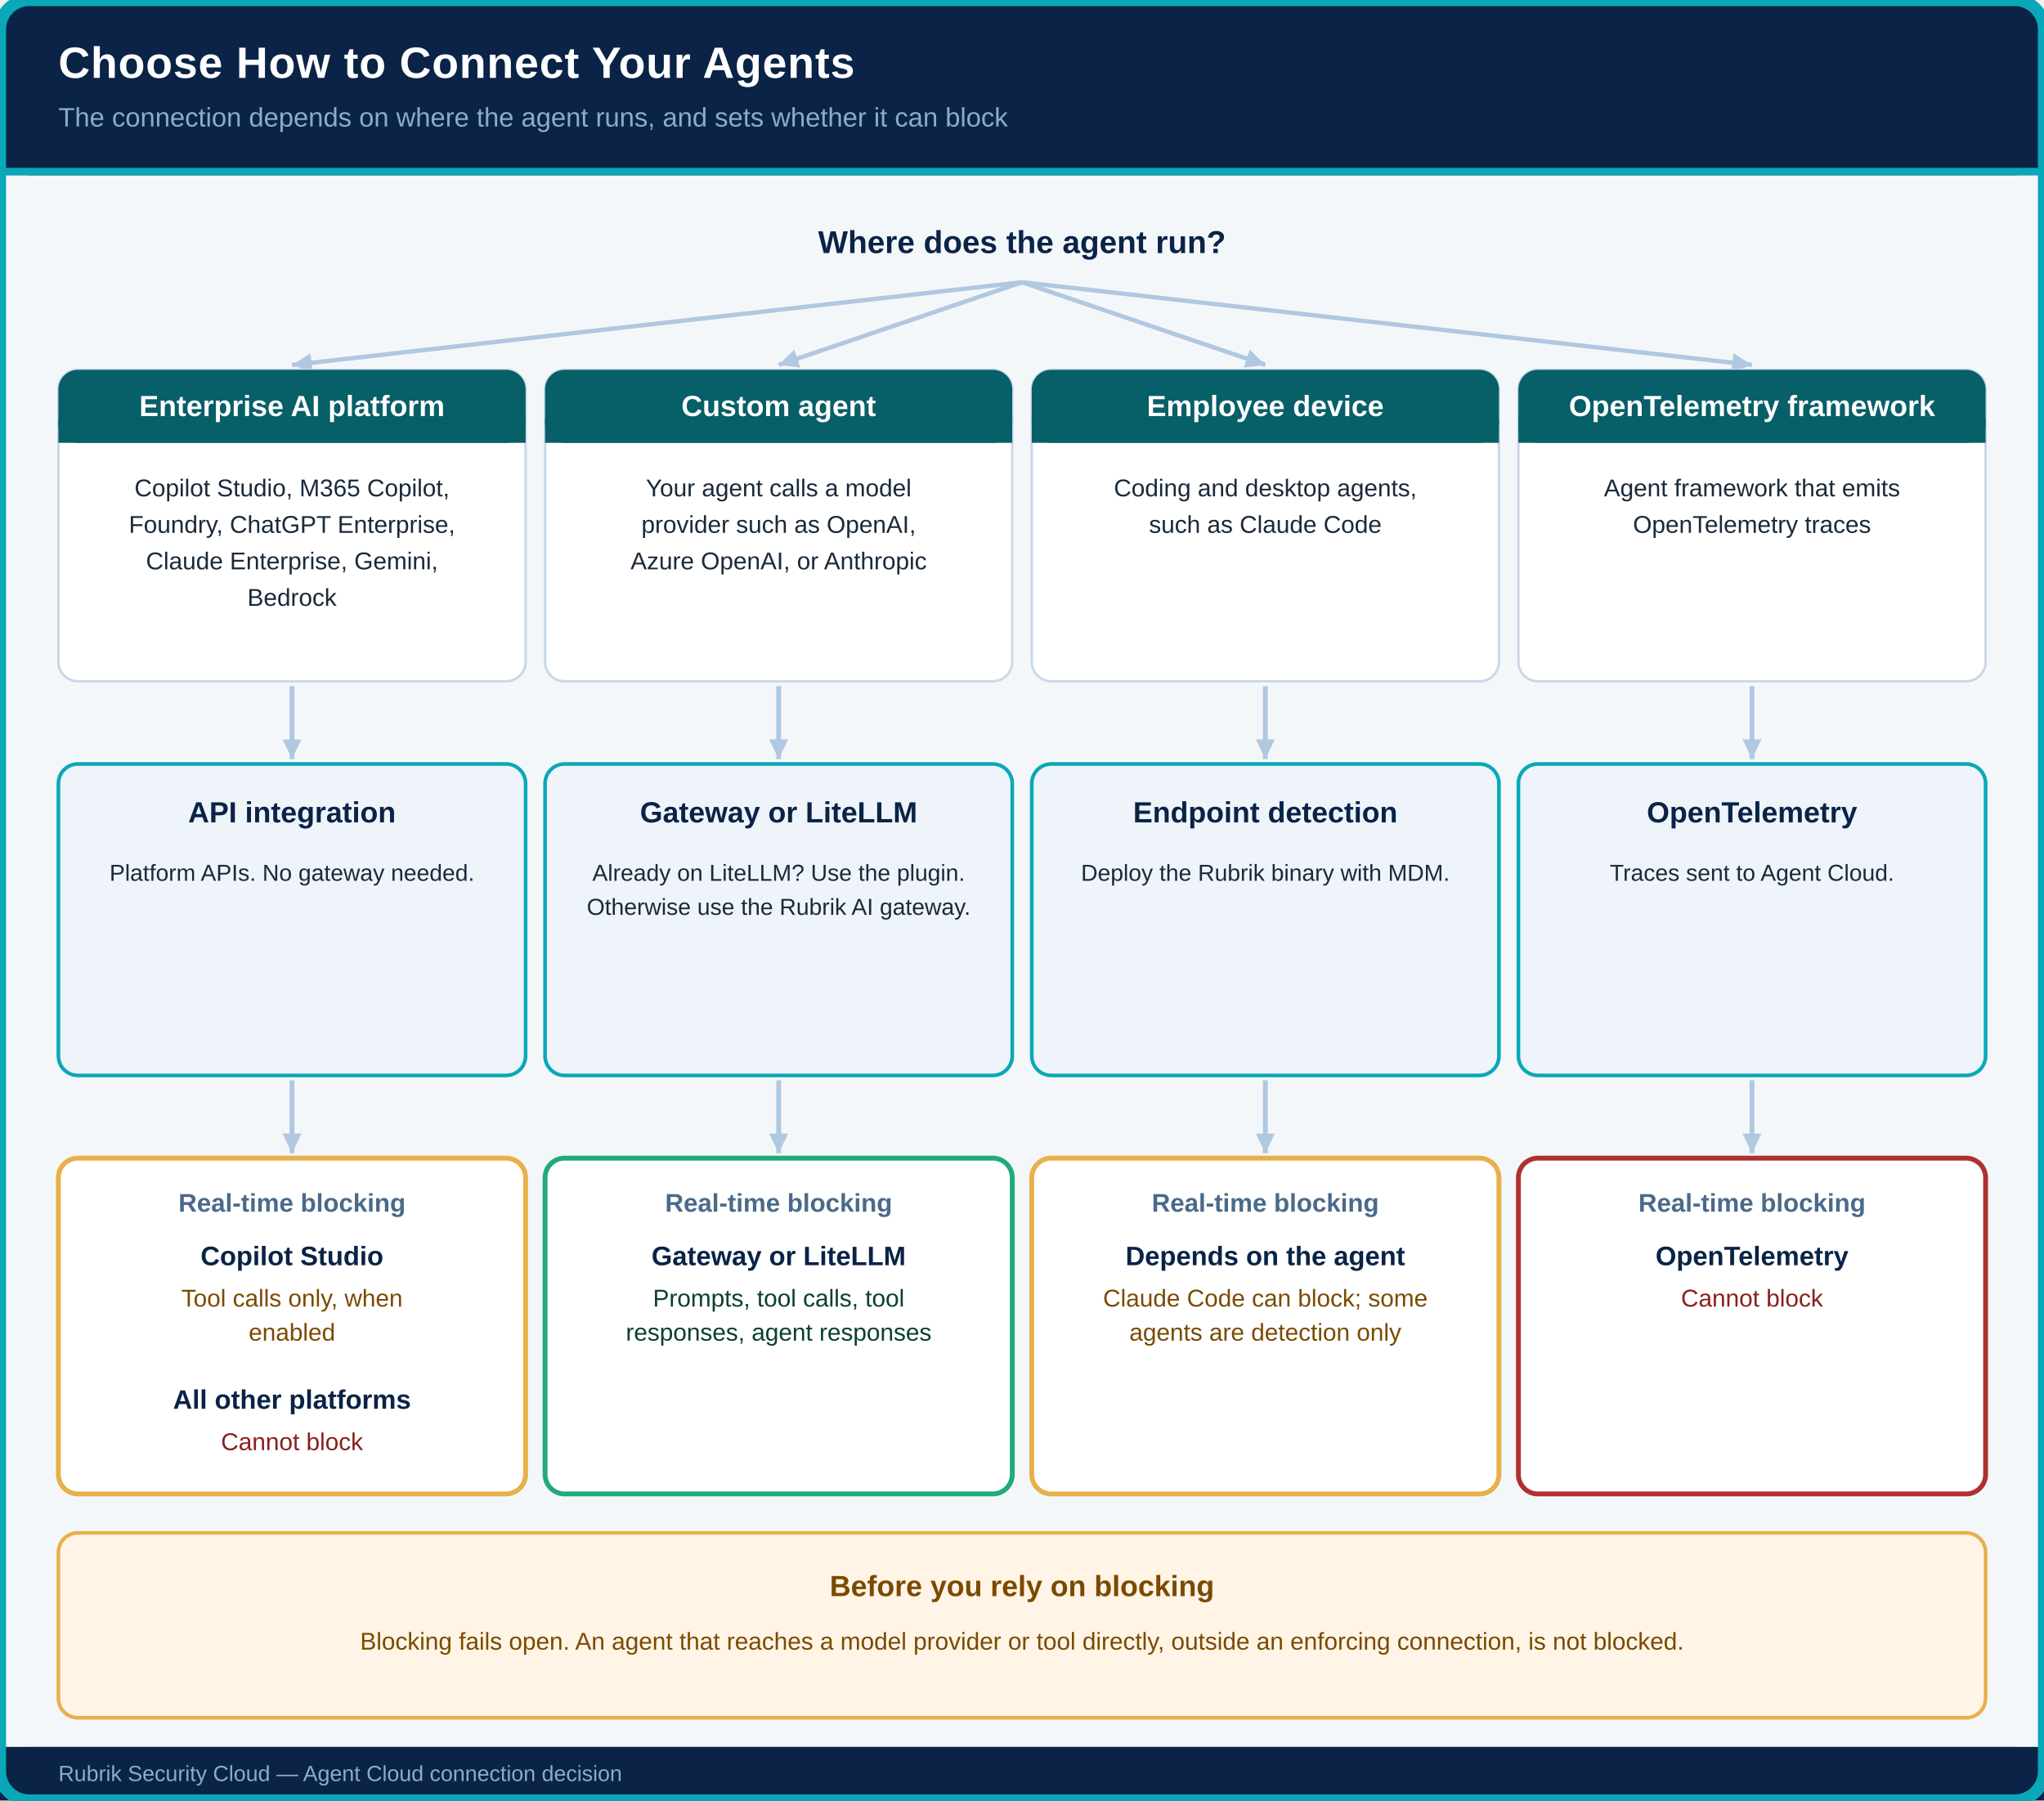
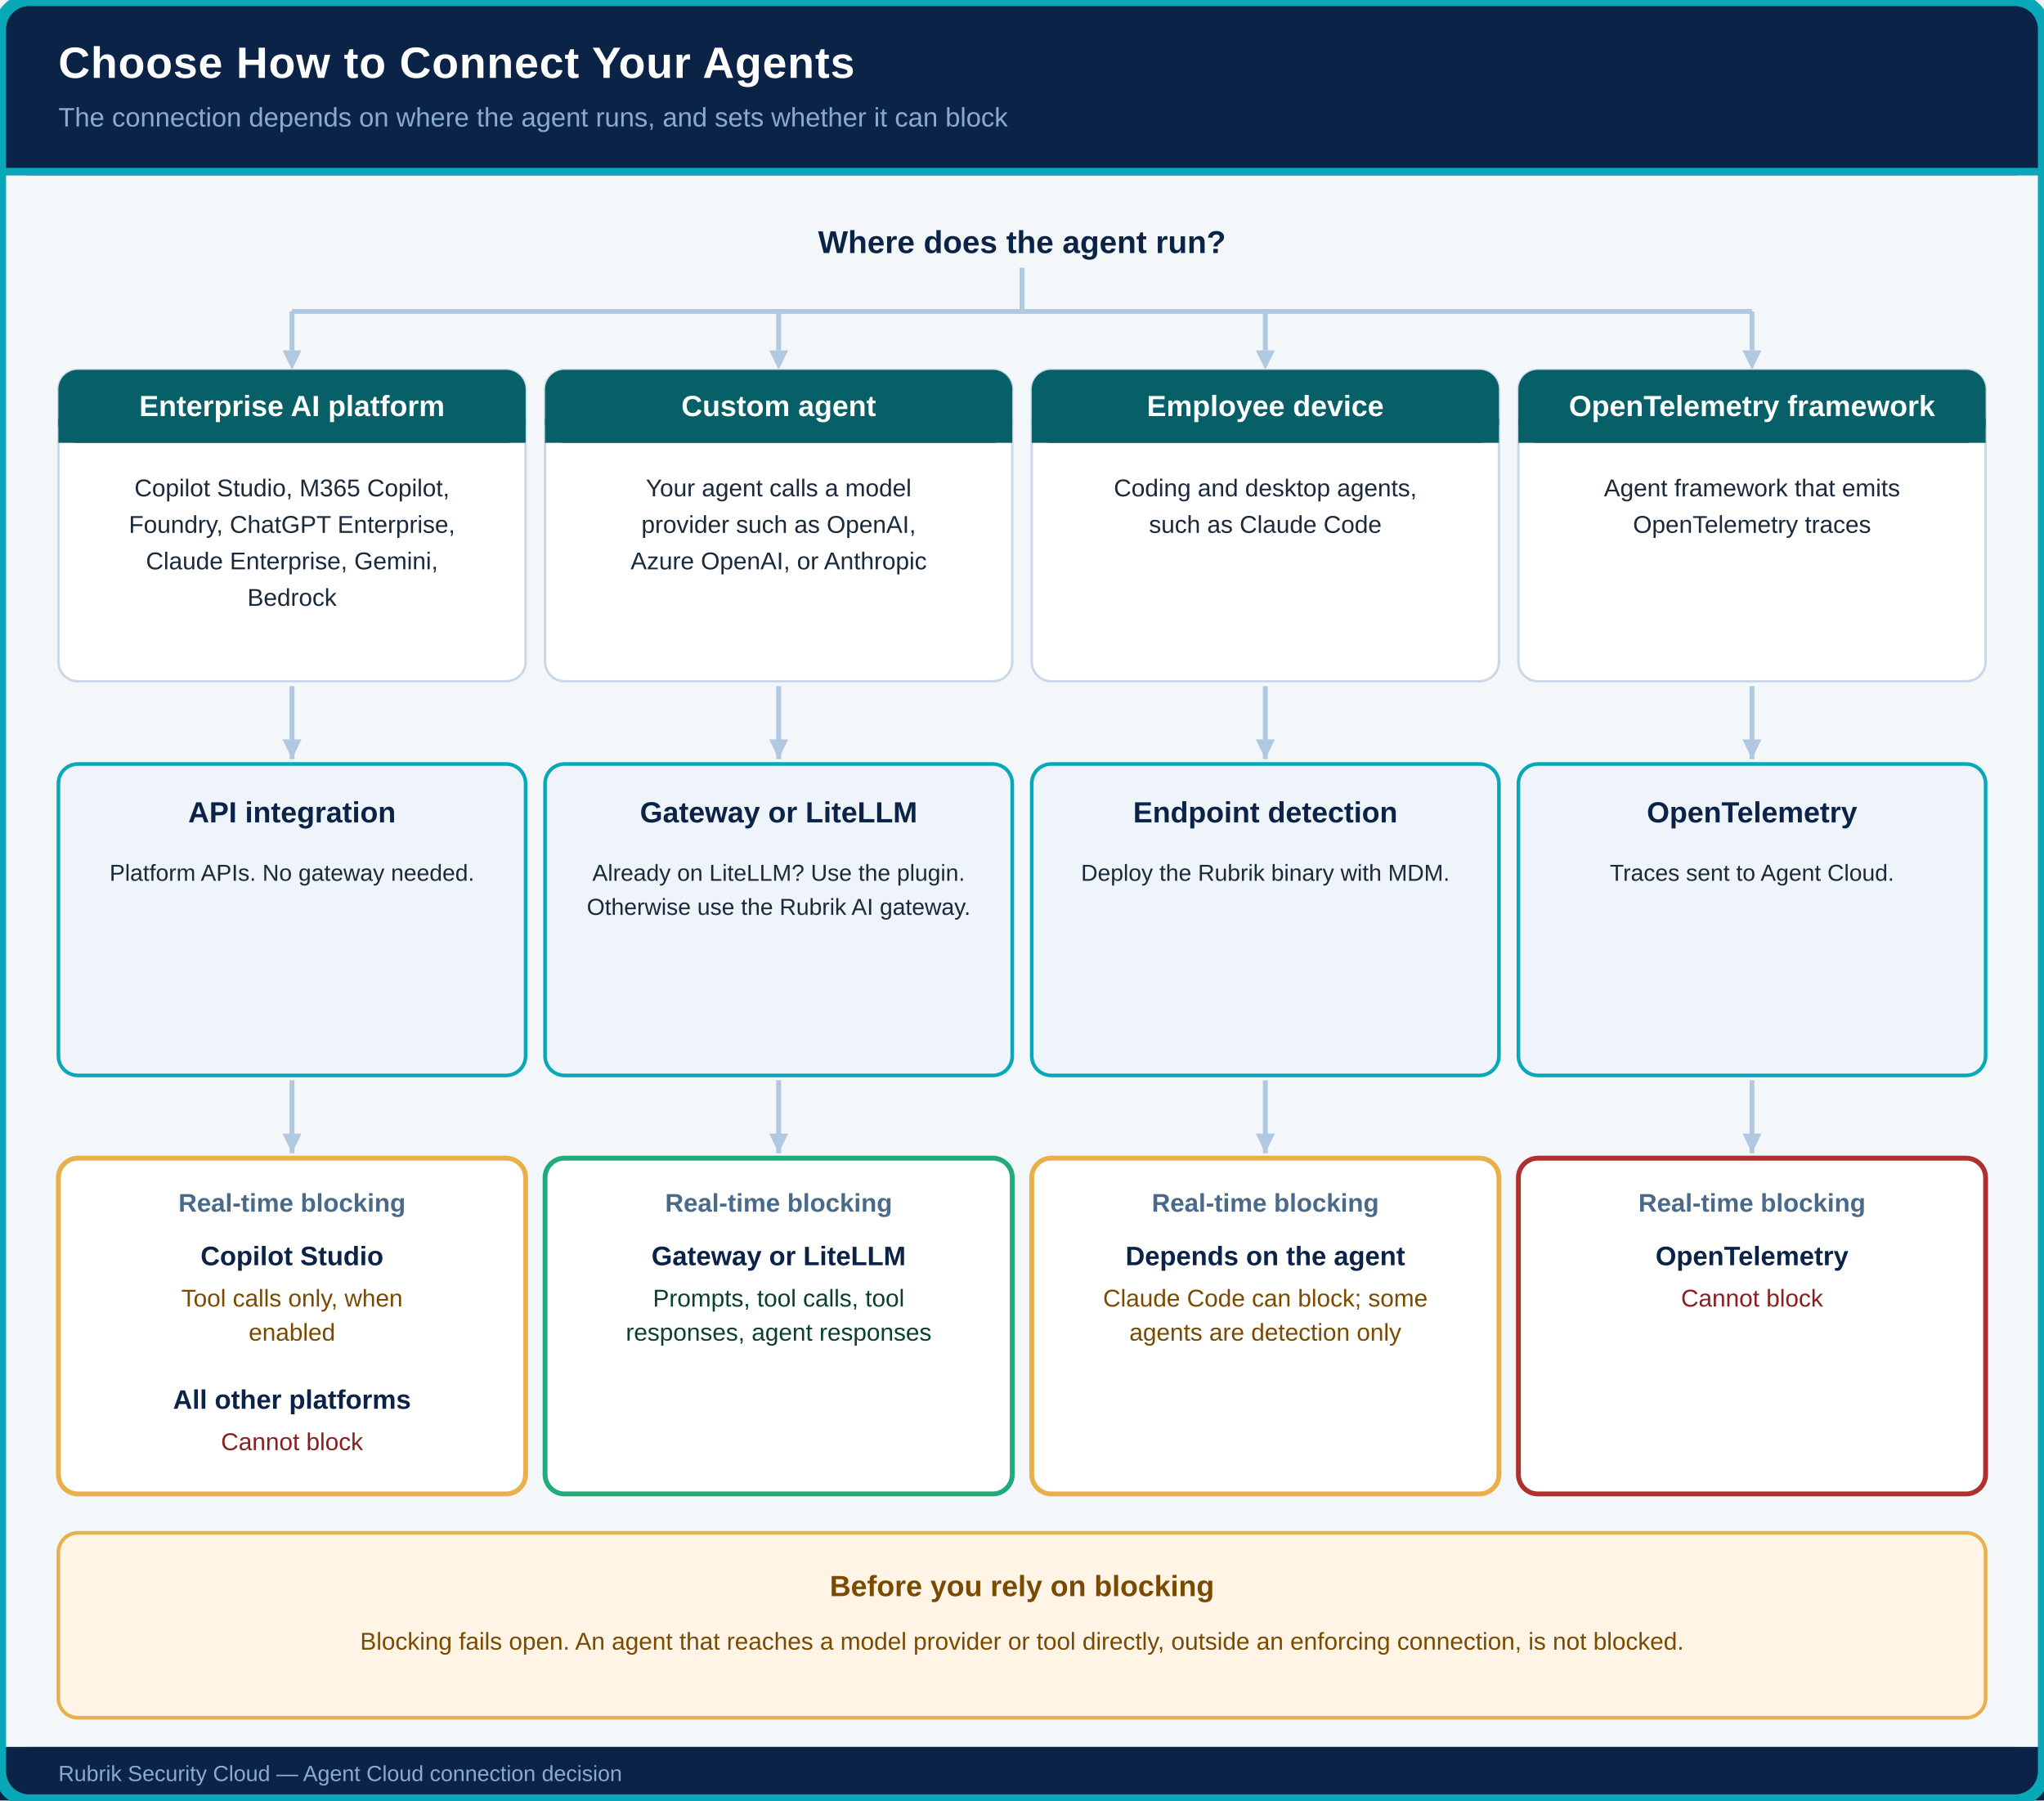
<svg xmlns="http://www.w3.org/2000/svg" width="840" height="740" viewBox="0 0 840 740" font-family="Segoe UI, Calibri, Arial, sans-serif">
  <rect width="840" height="740" fill="#F4F7FA" rx="12" />
  <rect x="0" y="0" width="840" height="72" fill="#0A2347" rx="12" />
  <rect x="0" y="60" width="840" height="12" fill="#0A2347" />
  <rect x="0" y="69" width="840" height="3" fill="#09A8B8" />
  <text x="24" y="32" font-size="18" font-weight="bold" fill="#FFFFFF" letter-spacing="0.3">Choose How to Connect Your Agents</text>
  <text x="24" y="52" font-size="11" fill="#8AACCC">The connection depends on where the agent runs, and sets whether it can block</text>
  <text x="420" y="104" font-size="13" fill="#0A2347" text-anchor="middle" font-weight="bold">Where does the agent run?</text>
-   <line x1="420" y1="116" x2="120.0" y2="150" stroke="#B0C8E0" stroke-width="1.8" />
-   <polygon points="120.0,150.0 127.6,145.2 128.5,153.0" fill="#B0C8E0" />
+   <line x1="420" y1="110" x2="420" y2="128" stroke="#B0C8E0" stroke-width="2" />
+   <line x1="120" y1="128" x2="720" y2="128" stroke="#B0C8E0" stroke-width="2" />
+   <line x1="120" y1="128" x2="120" y2="144" stroke="#B0C8E0" stroke-width="2" />
+   <polygon points="120,152 116.1,144 123.9,144" fill="#B0C8E0" />
  <rect x="24" y="152" width="192" height="128" rx="8" fill="#FFFFFF" stroke="#C8D8E8" stroke-width="1" />
  <rect x="24" y="152" width="192" height="30" rx="8" fill="#075F68" />
  <rect x="24" y="172" width="192" height="10" fill="#075F68" />
  <text x="120.0" y="171.0" font-size="12" font-weight="bold" fill="#FFFFFF" text-anchor="middle">Enterprise AI platform</text>
  <text x="120.0" y="204" font-size="10" fill="#1A2A3A" text-anchor="middle">Copilot Studio, M365 Copilot,</text>
  <text x="120.0" y="219" font-size="10" fill="#1A2A3A" text-anchor="middle">Foundry, ChatGPT Enterprise,</text>
  <text x="120.0" y="234" font-size="10" fill="#1A2A3A" text-anchor="middle">Claude Enterprise, Gemini,</text>
  <text x="120.0" y="249" font-size="10" fill="#1A2A3A" text-anchor="middle">Bedrock</text>
  <line x1="120.0" y1="282" x2="120.0" y2="312" stroke="#B0C8E0" stroke-width="2" />
  <polygon points="120.0,312.0 116.1,303.9 123.9,303.9" fill="#B0C8E0" />
  <rect x="24" y="314" width="192" height="128" rx="8" fill="#EEF4FA" stroke="#09A8B8" stroke-width="1.5" />
  <text x="120.0" y="338" font-size="12" fill="#0A2347" text-anchor="middle" font-weight="bold">API integration</text>
  <text x="120.0" y="362" font-size="9.5" fill="#1A2A3A" text-anchor="middle">Platform APIs. No gateway needed.</text>
  <line x1="120.0" y1="444" x2="120.0" y2="474" stroke="#B0C8E0" stroke-width="2" />
  <polygon points="120.0,474.0 116.1,465.9 123.9,465.9" fill="#B0C8E0" />
  <rect x="24" y="476" width="192" height="138" rx="8" fill="#FFFFFF" stroke="#E8B04A" stroke-width="2" />
  <text x="120.0" y="498" font-size="10.5" fill="#4A6A8A" text-anchor="middle" font-weight="bold">Real-time blocking</text>
  <text x="120.0" y="520" font-size="11" fill="#0A2347" text-anchor="middle" font-weight="bold">Copilot Studio</text>
  <text x="120.0" y="537" font-size="10" fill="#7A4A00" text-anchor="middle">Tool calls only, when</text>
  <text x="120.0" y="551" font-size="10" fill="#7A4A00" text-anchor="middle">enabled</text>
  <text x="120.0" y="579" font-size="11" fill="#0A2347" text-anchor="middle" font-weight="bold">All other platforms</text>
  <text x="120.0" y="596" font-size="10" fill="#8A1F1F" text-anchor="middle">Cannot block</text>
-   <line x1="420" y1="116" x2="320.0" y2="150" stroke="#B0C8E0" stroke-width="1.8" />
-   <polygon points="320.0,150.0 326.4,143.7 328.9,151.1" fill="#B0C8E0" />
+   <line x1="320" y1="128" x2="320" y2="144" stroke="#B0C8E0" stroke-width="2" />
+   <polygon points="320,152 316.1,144 323.9,144" fill="#B0C8E0" />
  <rect x="224" y="152" width="192" height="128" rx="8" fill="#FFFFFF" stroke="#C8D8E8" stroke-width="1" />
  <rect x="224" y="152" width="192" height="30" rx="8" fill="#075F68" />
  <rect x="224" y="172" width="192" height="10" fill="#075F68" />
  <text x="320.0" y="171.0" font-size="12" font-weight="bold" fill="#FFFFFF" text-anchor="middle">Custom agent</text>
  <text x="320.0" y="204" font-size="10" fill="#1A2A3A" text-anchor="middle">Your agent calls a model</text>
  <text x="320.0" y="219" font-size="10" fill="#1A2A3A" text-anchor="middle">provider such as OpenAI,</text>
  <text x="320.0" y="234" font-size="10" fill="#1A2A3A" text-anchor="middle">Azure OpenAI, or Anthropic</text>
  <line x1="320.0" y1="282" x2="320.0" y2="312" stroke="#B0C8E0" stroke-width="2" />
  <polygon points="320.0,312.0 316.1,303.9 323.9,303.9" fill="#B0C8E0" />
  <rect x="224" y="314" width="192" height="128" rx="8" fill="#EEF4FA" stroke="#09A8B8" stroke-width="1.5" />
  <text x="320.0" y="338" font-size="12" fill="#0A2347" text-anchor="middle" font-weight="bold">Gateway or LiteLLM</text>
  <text x="320.0" y="362" font-size="9.5" fill="#1A2A3A" text-anchor="middle">Already on LiteLLM? Use the plugin.</text>
  <text x="320.0" y="376" font-size="9.5" fill="#1A2A3A" text-anchor="middle">Otherwise use the Rubrik AI gateway.</text>
  <line x1="320.0" y1="444" x2="320.0" y2="474" stroke="#B0C8E0" stroke-width="2" />
  <polygon points="320.0,474.0 316.1,465.9 323.9,465.9" fill="#B0C8E0" />
  <rect x="224" y="476" width="192" height="138" rx="8" fill="#FFFFFF" stroke="#21AA7A" stroke-width="2" />
  <text x="320.0" y="498" font-size="10.5" fill="#4A6A8A" text-anchor="middle" font-weight="bold">Real-time blocking</text>
  <text x="320.0" y="520" font-size="11" fill="#0A2347" text-anchor="middle" font-weight="bold">Gateway or LiteLLM</text>
  <text x="320.0" y="537" font-size="10" fill="#0A4030" text-anchor="middle">Prompts, tool calls, tool</text>
  <text x="320.0" y="551" font-size="10" fill="#0A4030" text-anchor="middle">responses, agent responses</text>
-   <line x1="420" y1="116" x2="520.0" y2="150" stroke="#B0C8E0" stroke-width="1.8" />
-   <polygon points="520.0,150.0 511.1,151.1 513.6,143.7" fill="#B0C8E0" />
+   <line x1="520" y1="128" x2="520" y2="144" stroke="#B0C8E0" stroke-width="2" />
+   <polygon points="520,152 516.1,144 523.9,144" fill="#B0C8E0" />
  <rect x="424" y="152" width="192" height="128" rx="8" fill="#FFFFFF" stroke="#C8D8E8" stroke-width="1" />
  <rect x="424" y="152" width="192" height="30" rx="8" fill="#075F68" />
  <rect x="424" y="172" width="192" height="10" fill="#075F68" />
  <text x="520.0" y="171.0" font-size="12" font-weight="bold" fill="#FFFFFF" text-anchor="middle">Employee device</text>
  <text x="520.0" y="204" font-size="10" fill="#1A2A3A" text-anchor="middle">Coding and desktop agents,</text>
  <text x="520.0" y="219" font-size="10" fill="#1A2A3A" text-anchor="middle">such as Claude Code</text>
  <line x1="520.0" y1="282" x2="520.0" y2="312" stroke="#B0C8E0" stroke-width="2" />
  <polygon points="520.0,312.0 516.1,303.9 523.9,303.9" fill="#B0C8E0" />
  <rect x="424" y="314" width="192" height="128" rx="8" fill="#EEF4FA" stroke="#09A8B8" stroke-width="1.5" />
  <text x="520.0" y="338" font-size="12" fill="#0A2347" text-anchor="middle" font-weight="bold">Endpoint detection</text>
  <text x="520.0" y="362" font-size="9.5" fill="#1A2A3A" text-anchor="middle">Deploy the Rubrik binary with MDM.</text>
  <line x1="520.0" y1="444" x2="520.0" y2="474" stroke="#B0C8E0" stroke-width="2" />
  <polygon points="520.0,474.0 516.1,465.9 523.9,465.9" fill="#B0C8E0" />
  <rect x="424" y="476" width="192" height="138" rx="8" fill="#FFFFFF" stroke="#E8B04A" stroke-width="2" />
  <text x="520.0" y="498" font-size="10.5" fill="#4A6A8A" text-anchor="middle" font-weight="bold">Real-time blocking</text>
  <text x="520.0" y="520" font-size="11" fill="#0A2347" text-anchor="middle" font-weight="bold">Depends on the agent</text>
  <text x="520.0" y="537" font-size="10" fill="#7A4A00" text-anchor="middle">Claude Code can block; some</text>
  <text x="520.0" y="551" font-size="10" fill="#7A4A00" text-anchor="middle">agents are detection only</text>
-   <line x1="420" y1="116" x2="720.0" y2="150" stroke="#B0C8E0" stroke-width="1.8" />
-   <polygon points="720.0,150.0 711.5,153.0 712.4,145.2" fill="#B0C8E0" />
+   <line x1="720" y1="128" x2="720" y2="144" stroke="#B0C8E0" stroke-width="2" />
+   <polygon points="720,152 716.1,144 723.9,144" fill="#B0C8E0" />
  <rect x="624" y="152" width="192" height="128" rx="8" fill="#FFFFFF" stroke="#C8D8E8" stroke-width="1" />
  <rect x="624" y="152" width="192" height="30" rx="8" fill="#075F68" />
  <rect x="624" y="172" width="192" height="10" fill="#075F68" />
  <text x="720.0" y="171.0" font-size="12" font-weight="bold" fill="#FFFFFF" text-anchor="middle">OpenTelemetry framework</text>
  <text x="720.0" y="204" font-size="10" fill="#1A2A3A" text-anchor="middle">Agent framework that emits</text>
  <text x="720.0" y="219" font-size="10" fill="#1A2A3A" text-anchor="middle">OpenTelemetry traces</text>
  <line x1="720.0" y1="282" x2="720.0" y2="312" stroke="#B0C8E0" stroke-width="2" />
  <polygon points="720.0,312.0 716.1,303.9 723.9,303.9" fill="#B0C8E0" />
  <rect x="624" y="314" width="192" height="128" rx="8" fill="#EEF4FA" stroke="#09A8B8" stroke-width="1.5" />
  <text x="720.0" y="338" font-size="12" fill="#0A2347" text-anchor="middle" font-weight="bold">OpenTelemetry</text>
  <text x="720.0" y="362" font-size="9.5" fill="#1A2A3A" text-anchor="middle">Traces sent to Agent Cloud.</text>
  <line x1="720.0" y1="444" x2="720.0" y2="474" stroke="#B0C8E0" stroke-width="2" />
  <polygon points="720.0,474.0 716.1,465.9 723.9,465.9" fill="#B0C8E0" />
  <rect x="624" y="476" width="192" height="138" rx="8" fill="#FFFFFF" stroke="#B03030" stroke-width="2" />
  <text x="720.0" y="498" font-size="10.5" fill="#4A6A8A" text-anchor="middle" font-weight="bold">Real-time blocking</text>
  <text x="720.0" y="520" font-size="11" fill="#0A2347" text-anchor="middle" font-weight="bold">OpenTelemetry</text>
  <text x="720.0" y="537" font-size="10" fill="#8A1F1F" text-anchor="middle">Cannot block</text>
  <rect x="24" y="630" width="792" height="76" rx="8" fill="#FFF4E5" stroke="#E8B04A" stroke-width="1.5" />
  <text x="420" y="656" font-size="12" fill="#7A4A00" text-anchor="middle" font-weight="bold">Before you rely on blocking</text>
  <text x="420" y="678" font-size="10" fill="#7A4A00" text-anchor="middle">Blocking fails open. An agent that reaches a model provider or tool directly, outside an enforcing connection, is not blocked.</text>
  <rect x="0" y="718" width="840" height="22" fill="#0A2347" />
  <rect x="0" y="718" width="840" height="22" fill="#0A2347" rx="12" />
  <rect x="0" y="718" width="840" height="12" fill="#0A2347" />
  <text x="24" y="732" font-size="9" fill="#8AACCC">Rubrik Security Cloud — Agent Cloud connection decision</text>
  <rect width="840" height="740" fill="none" stroke="#09A8B8" stroke-width="5" rx="12" />
</svg>
